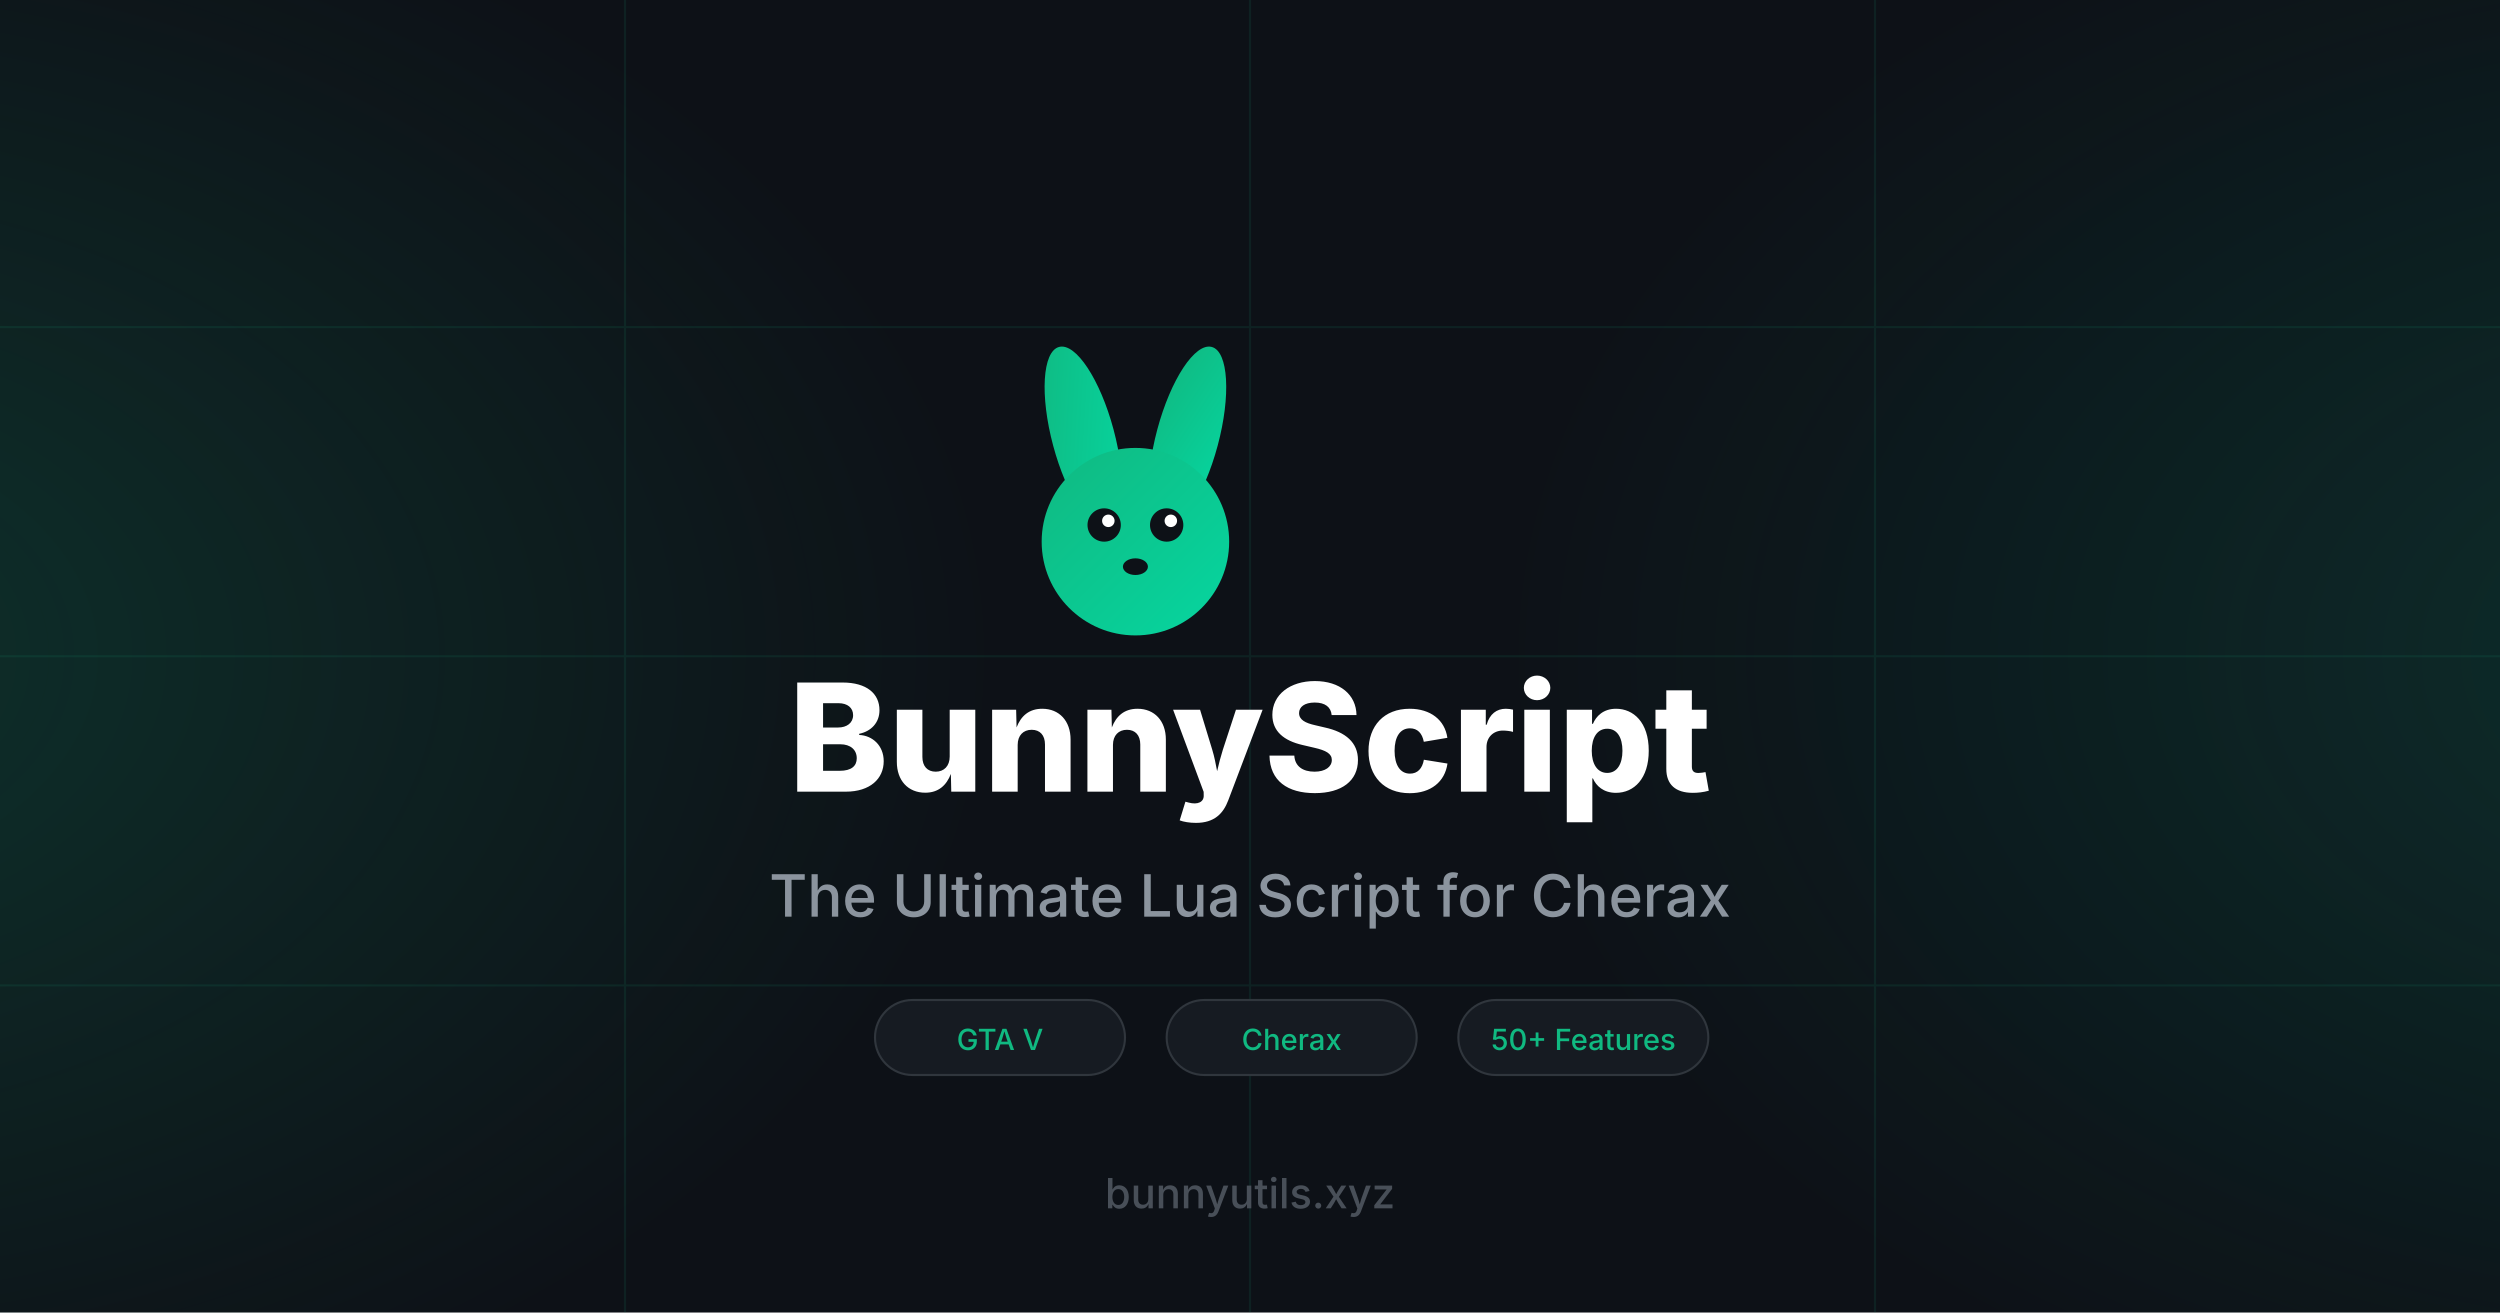
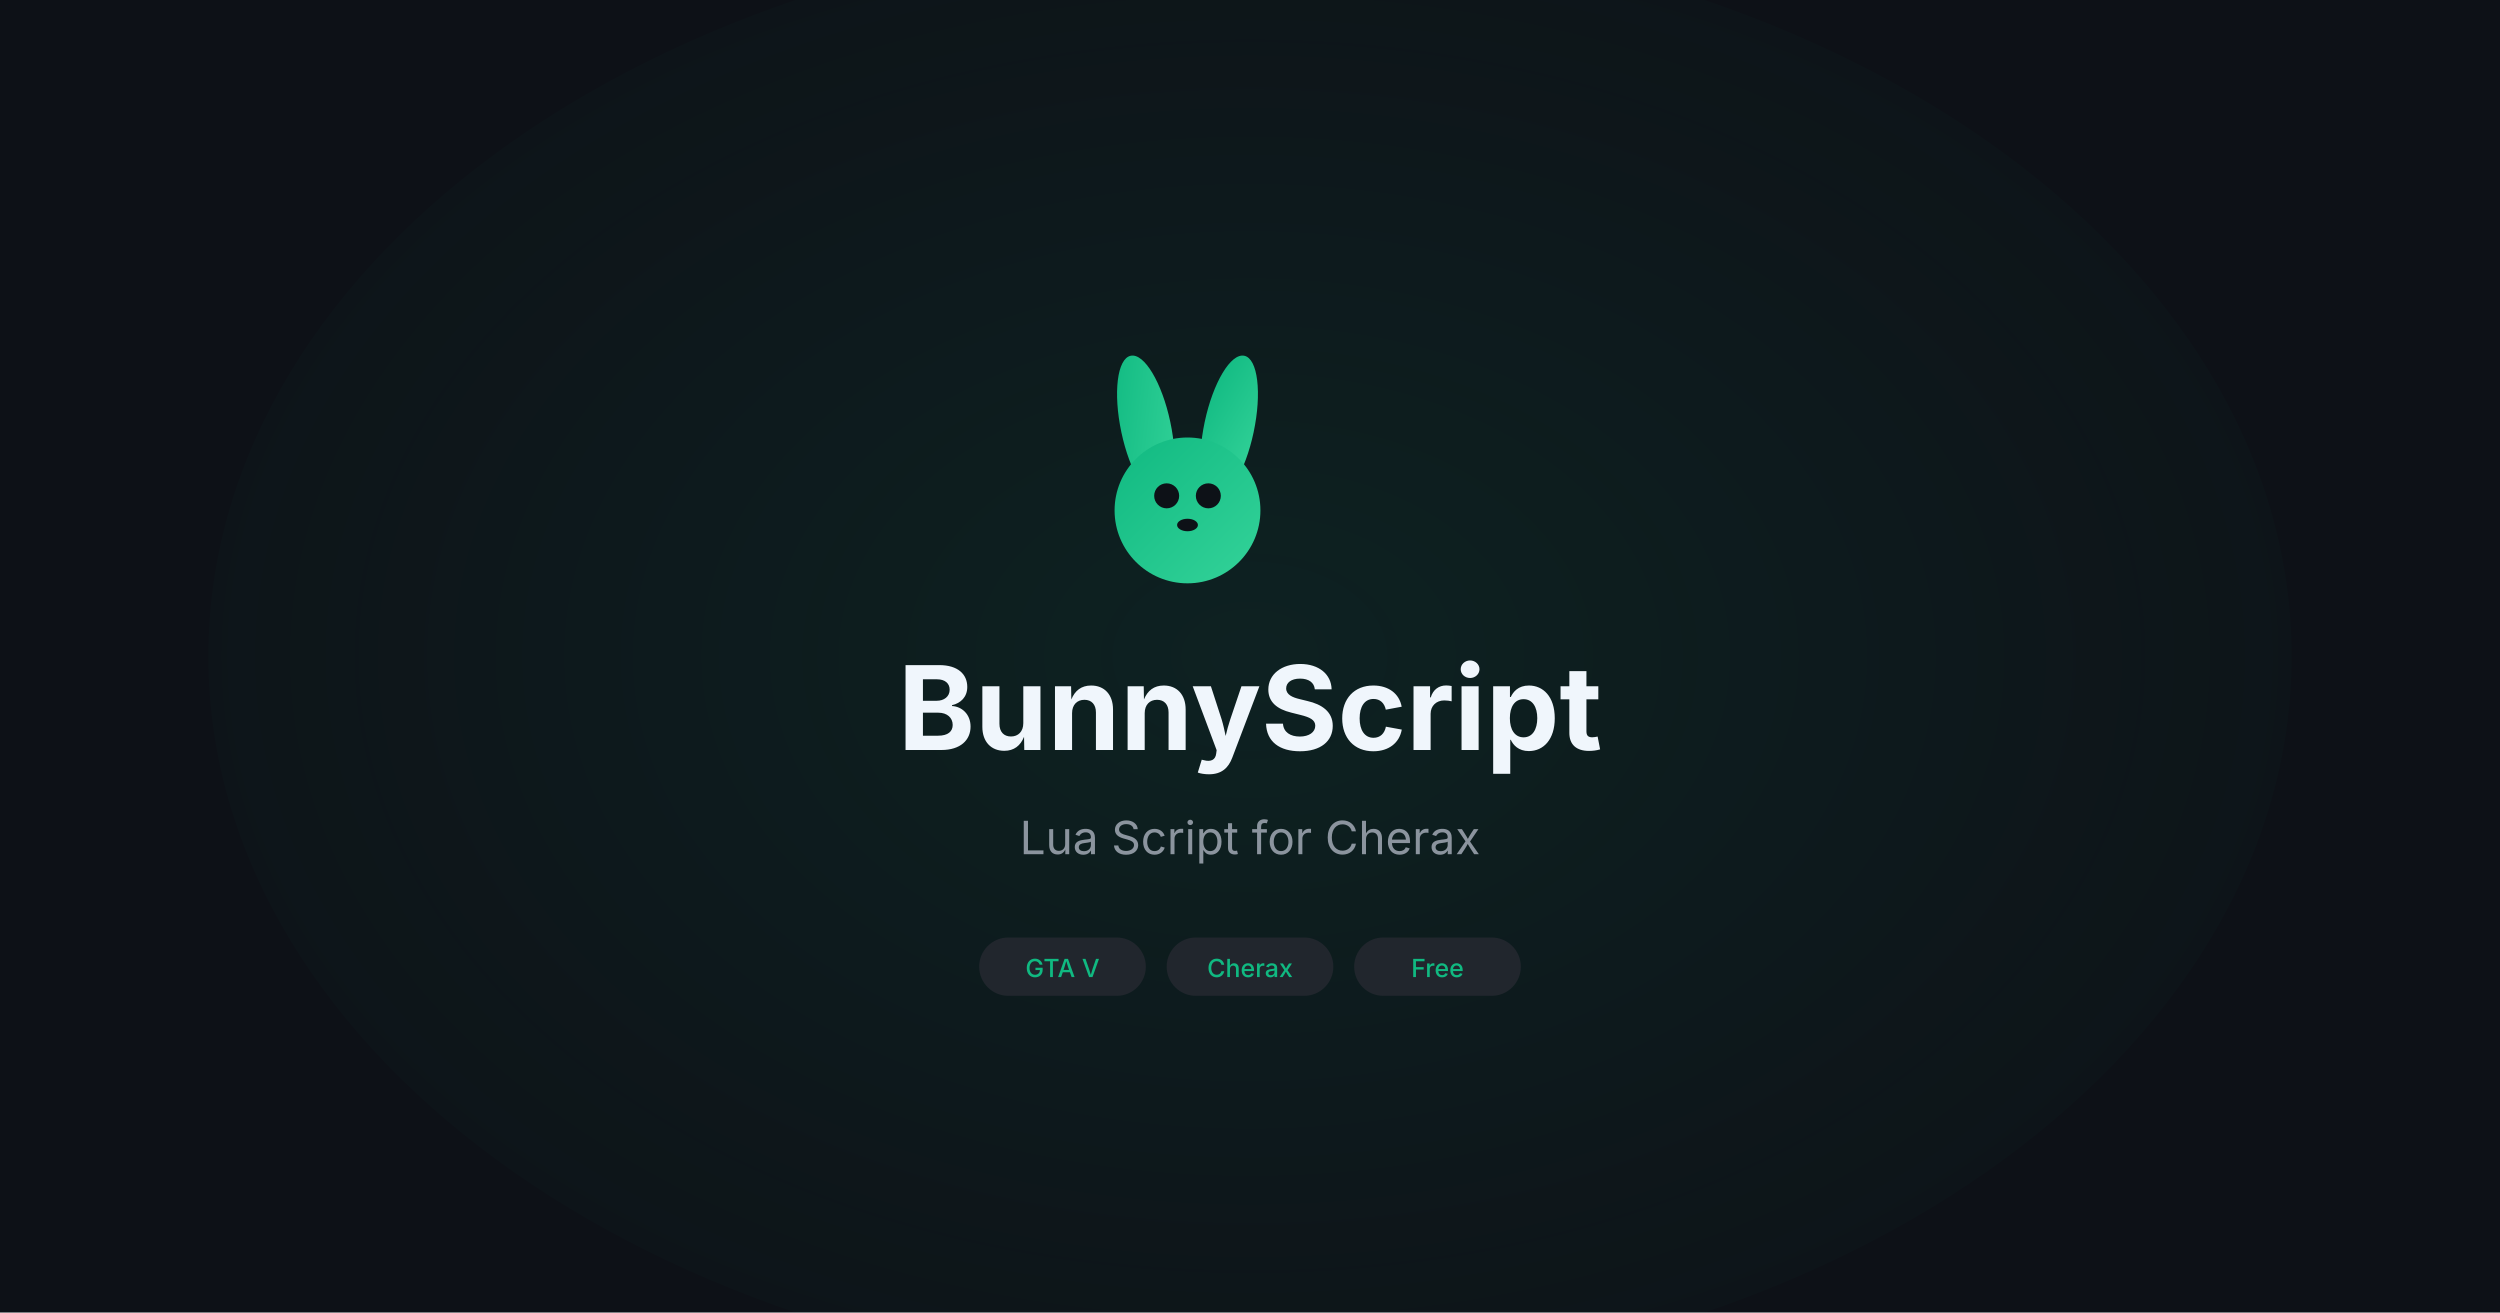
<svg xmlns="http://www.w3.org/2000/svg" viewBox="0 0 1200 630">
  <defs>
-     <linearGradient id="ogGrad" x1="0%" y1="0%" x2="100%" y2="100%">
-       <stop offset="0%" style="stop-color:#10b981" />
-       <stop offset="100%" style="stop-color:#06d6a0" />
+     <linearGradient id="logoG" x1="0%" y1="0%" x2="100%" y2="100%">
+       <stop offset="0%" stop-color="#10b981" />
+       <stop offset="100%" stop-color="#34d399" />
    </linearGradient>
-     <radialGradient id="ogGlow1" cx="20%" cy="50%" r="50%">
-       <stop offset="0%" style="stop-color:#10b981;stop-opacity:0.2" />
-       <stop offset="100%" style="stop-color:#10b981;stop-opacity:0" />
-     </radialGradient>
-     <radialGradient id="ogGlow2" cx="80%" cy="50%" r="50%">
-       <stop offset="0%" style="stop-color:#06d6a0;stop-opacity:0.15" />
-       <stop offset="100%" style="stop-color:#06d6a0;stop-opacity:0" />
+     <radialGradient id="bgG" cx="50%" cy="50%" r="60%">
+       <stop offset="0%" stop-color="#10b981" stop-opacity="0.1" />
+       <stop offset="100%" stop-color="#10b981" stop-opacity="0" />
    </radialGradient>
  </defs>
  <rect width="100%" height="100%" fill="#0d1117" />
-   <ellipse cx="240" cy="315" rx="600" ry="400" fill="url(#ogGlow1)" />
-   <ellipse cx="960" cy="315" rx="600" ry="400" fill="url(#ogGlow2)" />
-   <g opacity="0.1" stroke="#10b981" stroke-width="1">
-     <line x1="0" y1="157" x2="1200" y2="157" />
-     <line x1="0" y1="315" x2="1200" y2="315" />
-     <line x1="0" y1="473" x2="1200" y2="473" />
-     <line x1="300" y1="0" x2="300" y2="630" />
-     <line x1="600" y1="0" x2="600" y2="630" />
-     <line x1="900" y1="0" x2="900" y2="630" />
+   <ellipse cx="600" cy="315" rx="500" ry="350" fill="url(#bgG)" />
+   <g transform="translate(520, 180)">
+     <ellipse cx="30" cy="25" rx="12" ry="35" fill="url(#logoG)" transform="rotate(-12 30 25)" />
+     <ellipse cx="70" cy="25" rx="12" ry="35" fill="url(#logoG)" transform="rotate(12 70 25)" />
+     <circle cx="50" cy="65" r="35" fill="url(#logoG)" />
+     <circle cx="40" cy="58" r="6" fill="#0d1117" />
+     <circle cx="60" cy="58" r="6" fill="#0d1117" />
+     <ellipse cx="50" cy="72" rx="5" ry="3" fill="#0d1117" />
  </g>
-   <g transform="translate(480, 180)">
-     <ellipse cx="40" cy="30" rx="15" ry="45" fill="url(#ogGrad)" transform="rotate(-15 40 30)" />
-     <ellipse cx="90" cy="30" rx="15" ry="45" fill="url(#ogGrad)" transform="rotate(15 90 30)" />
-     <circle cx="65" cy="80" r="45" fill="url(#ogGrad)" />
-     <circle cx="50" cy="72" r="8" fill="#0d1117" />
-     <circle cx="52" cy="70" r="3" fill="#fff" />
-     <circle cx="80" cy="72" r="8" fill="#0d1117" />
-     <circle cx="82" cy="70" r="3" fill="#fff" />
-     <ellipse cx="65" cy="92" rx="6" ry="4" fill="#0d1117" />
+   <text x="600" y="360" text-anchor="middle" font-family="Inter, system-ui, sans-serif" font-size="56" font-weight="700" fill="#f0f6fc">BunnyScript</text>
+   <text x="600" y="410" text-anchor="middle" font-family="Inter, system-ui, sans-serif" font-size="22" fill="#8b949e">Lua Script for Cherax</text>
+   <g transform="translate(470, 450)">
+     <rect width="80" height="28" rx="14" fill="#21262d" />
+     <text x="40" y="19" text-anchor="middle" font-family="Inter, sans-serif" font-size="12" font-weight="500" fill="#10b981">GTA V</text>
  </g>
-   <text x="600" y="380" text-anchor="middle" font-family="Inter, -apple-system, sans-serif" font-size="72" font-weight="800" fill="#ffffff">BunnyScript</text>
-   <text x="600" y="440" text-anchor="middle" font-family="Inter, -apple-system, sans-serif" font-size="28" font-weight="500" fill="#8b949e">The Ultimate Lua Script for Cherax</text>
-   <g transform="translate(420, 480)">
-     <rect width="120" height="36" rx="18" fill="#161b22" stroke="#30363d" stroke-width="1" />
-     <text x="60" y="24" text-anchor="middle" font-family="Inter, sans-serif" font-size="14" font-weight="500" fill="#10b981">GTA V</text>
+   <g transform="translate(560, 450)">
+     <rect width="80" height="28" rx="14" fill="#21262d" />
+     <text x="40" y="19" text-anchor="middle" font-family="Inter, sans-serif" font-size="12" font-weight="500" fill="#10b981">Cherax</text>
  </g>
-   <g transform="translate(560, 480)">
-     <rect width="120" height="36" rx="18" fill="#161b22" stroke="#30363d" stroke-width="1" />
-     <text x="60" y="24" text-anchor="middle" font-family="Inter, sans-serif" font-size="14" font-weight="500" fill="#10b981">Cherax</text>
+   <g transform="translate(650, 450)">
+     <rect width="80" height="28" rx="14" fill="#21262d" />
+     <text x="40" y="19" text-anchor="middle" font-family="Inter, sans-serif" font-size="12" font-weight="500" fill="#10b981">Free</text>
  </g>
-   <g transform="translate(700, 480)">
-     <rect width="120" height="36" rx="18" fill="#161b22" stroke="#30363d" stroke-width="1" />
-     <text x="60" y="24" text-anchor="middle" font-family="Inter, sans-serif" font-size="14" font-weight="500" fill="#10b981">50+ Features</text>
-   </g>
-   <text x="600" y="580" text-anchor="middle" font-family="Inter, sans-serif" font-size="20" font-weight="500" fill="#484f58">bunnyutils.xyz</text>
</svg>
